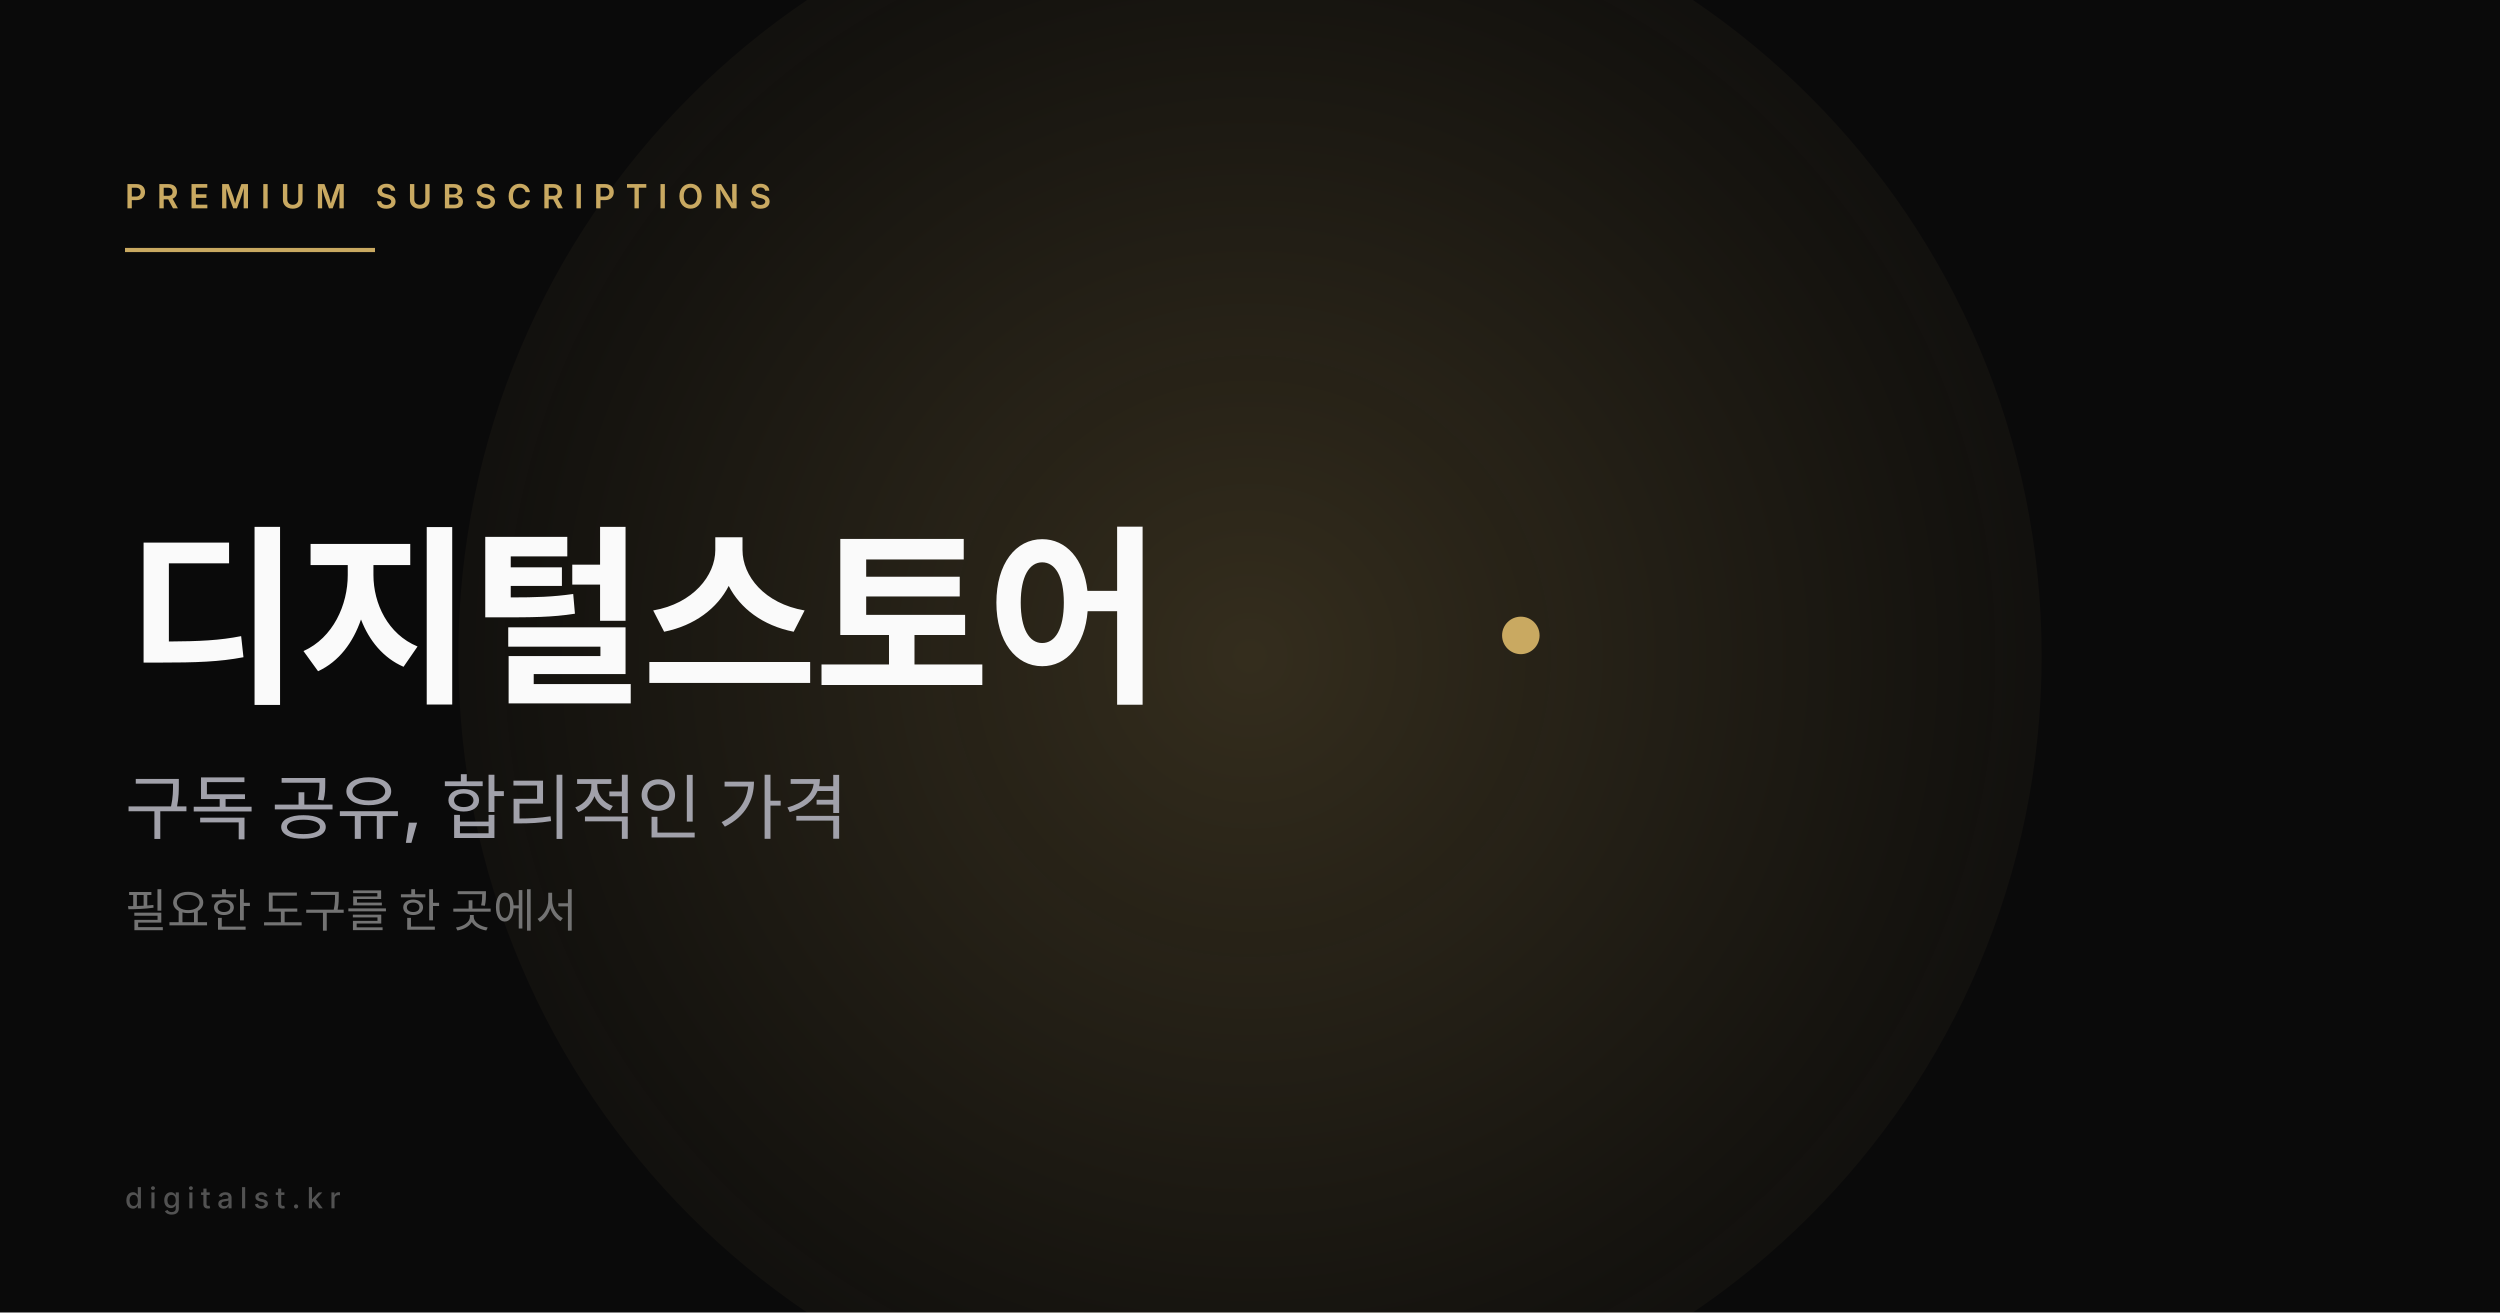
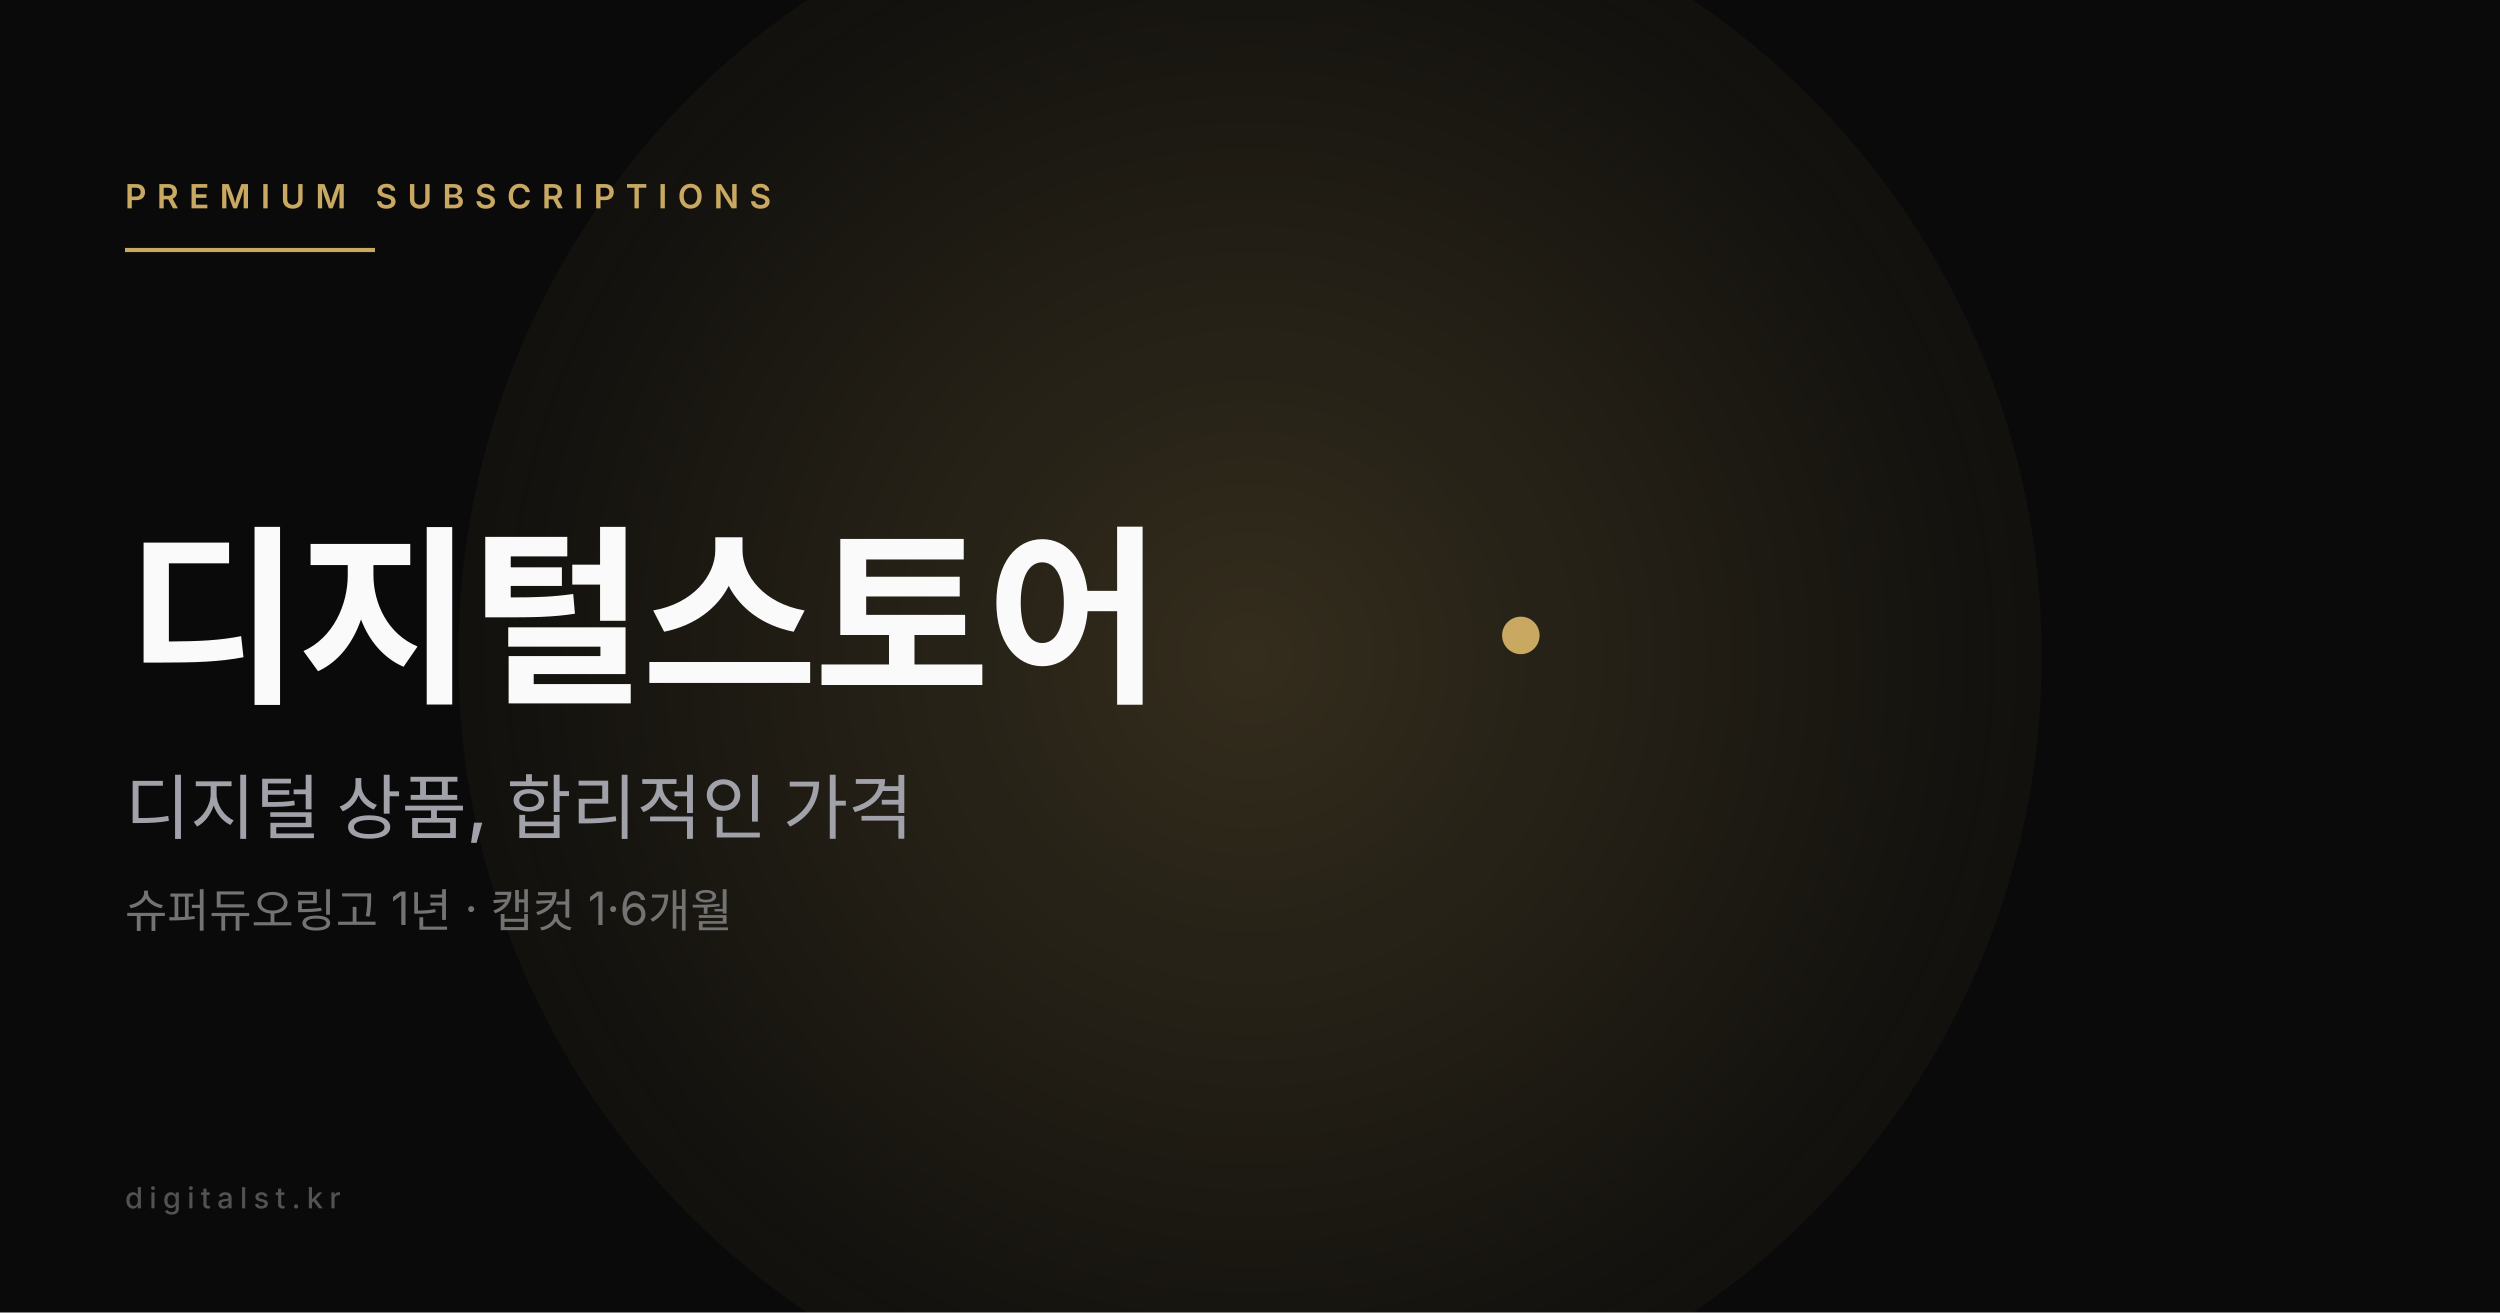
- <svg xmlns="http://www.w3.org/2000/svg" viewBox="0 0 1200 630" width="1200" height="630" role="img" aria-label="디지털스토어 — 구독 공유, 합리적인 가격">
+ <svg xmlns="http://www.w3.org/2000/svg" viewBox="0 0 1200 630" width="1200" height="630" role="img" aria-label="디지털스토어 — 디지털 상품, 합리적인 가격. 슈퍼듀오링고 1년 · 캡컷 1·6개월">
  <defs>
    <radialGradient id="goldGlow" cx="50%" cy="50%" r="60%">
      <stop offset="0%" stop-color="#C9A961" stop-opacity="0.22" />
      <stop offset="100%" stop-color="#C9A961" stop-opacity="0" />
    </radialGradient>
  </defs>
  <rect width="1200" height="630" fill="#0A0A0A" />
  <circle cx="600" cy="315" r="380" fill="url(#goldGlow)" />
  <text x="60" y="100" font-family="ui-sans-serif, system-ui, -apple-system, sans-serif" font-size="16" font-weight="600" letter-spacing="5" fill="#C9A961">PREMIUM SUBSCRIPTIONS</text>
  <line x1="60" y1="120" x2="180" y2="120" stroke="#C9A961" stroke-width="2" />
  <text x="60" y="330" font-family="ui-sans-serif, system-ui, -apple-system, sans-serif" font-size="92" font-weight="800" fill="#FAFAFA" letter-spacing="-2">디지털스토어</text>
  <circle cx="730" cy="305" r="9" fill="#C9A961" />
-   <text x="60" y="400" font-family="ui-sans-serif, system-ui, -apple-system, sans-serif" font-size="34" font-weight="500" fill="#A1A1AA">구독 공유, 합리적인 가격</text>
-   <text x="60" y="445" font-family="ui-sans-serif, system-ui, -apple-system, sans-serif" font-size="22" font-weight="400" fill="#737373">필요한 도구를 한 곳에서</text>
+   <text x="60" y="400" font-family="ui-sans-serif, system-ui, -apple-system, sans-serif" font-size="34" font-weight="500" fill="#A1A1AA">디지털 상품, 합리적인 가격</text>
+   <text x="60" y="445" font-family="ui-sans-serif, system-ui, -apple-system, sans-serif" font-size="22" font-weight="400" fill="#737373">슈퍼듀오링고 1년 · 캡컷 1·6개월</text>
  <text x="60" y="580" font-family="ui-sans-serif, system-ui, -apple-system, sans-serif" font-size="14" font-weight="500" letter-spacing="3" fill="#525252">digitalst.kr</text>
</svg>
